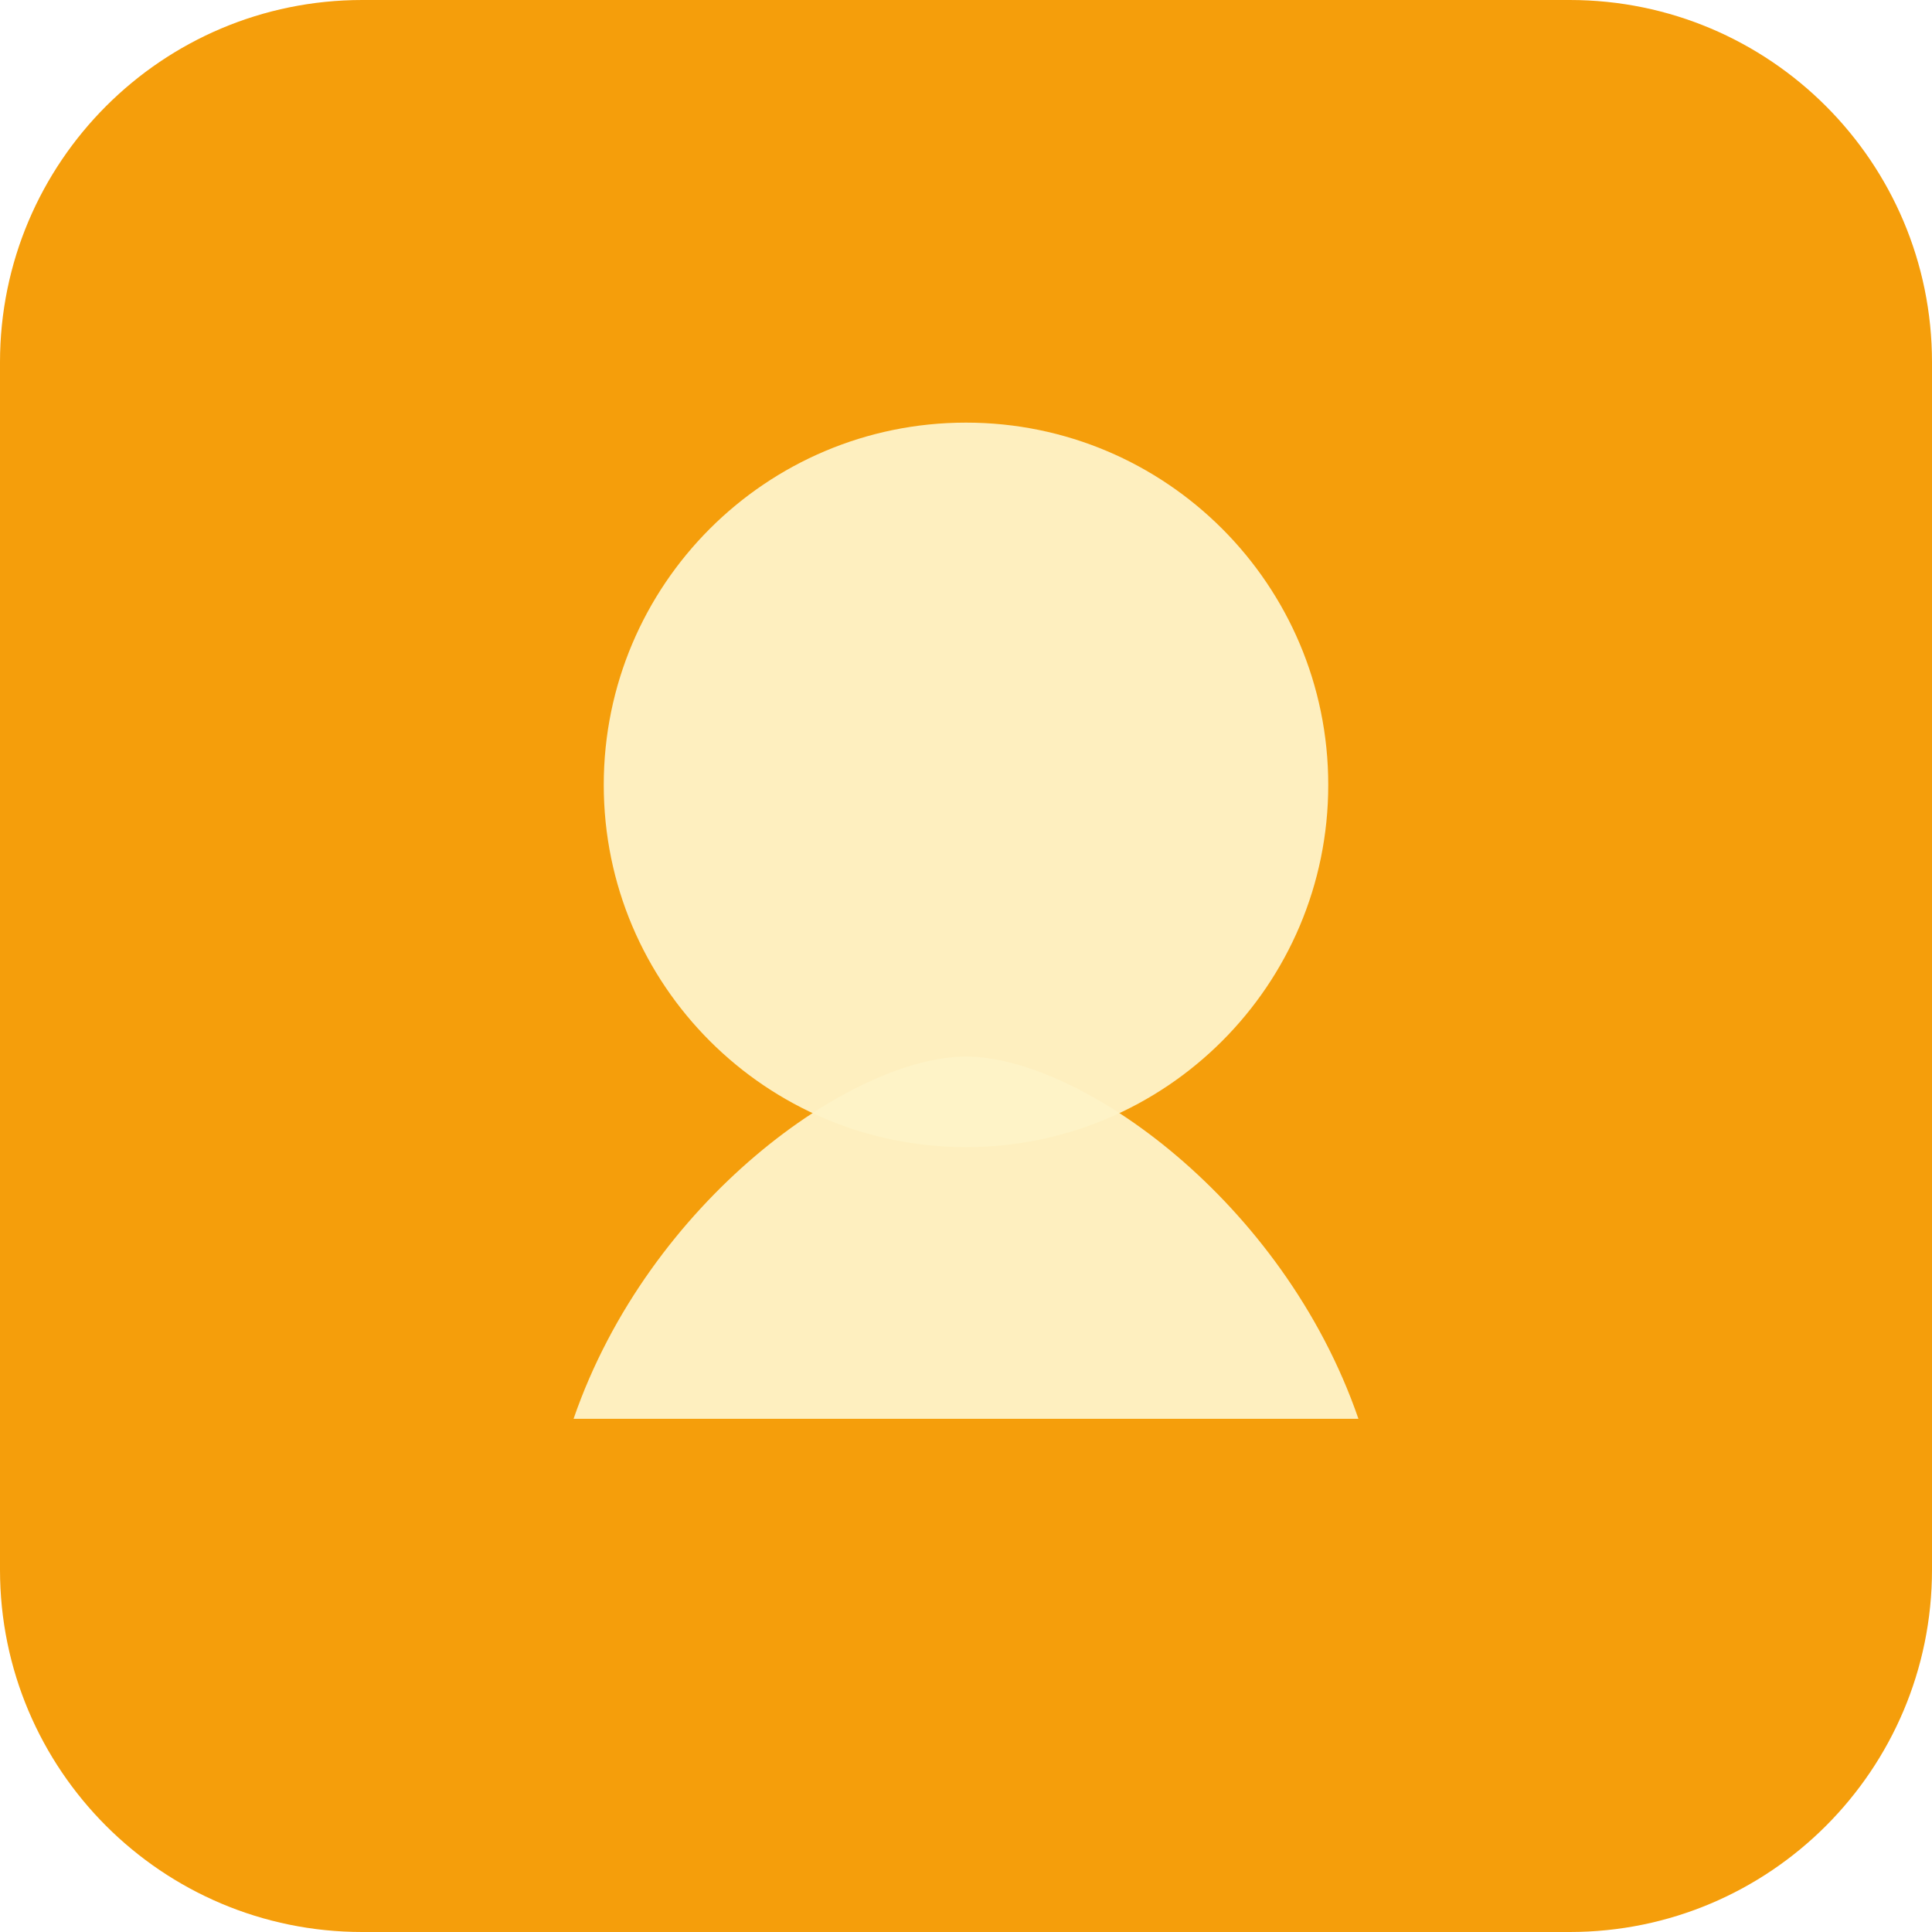
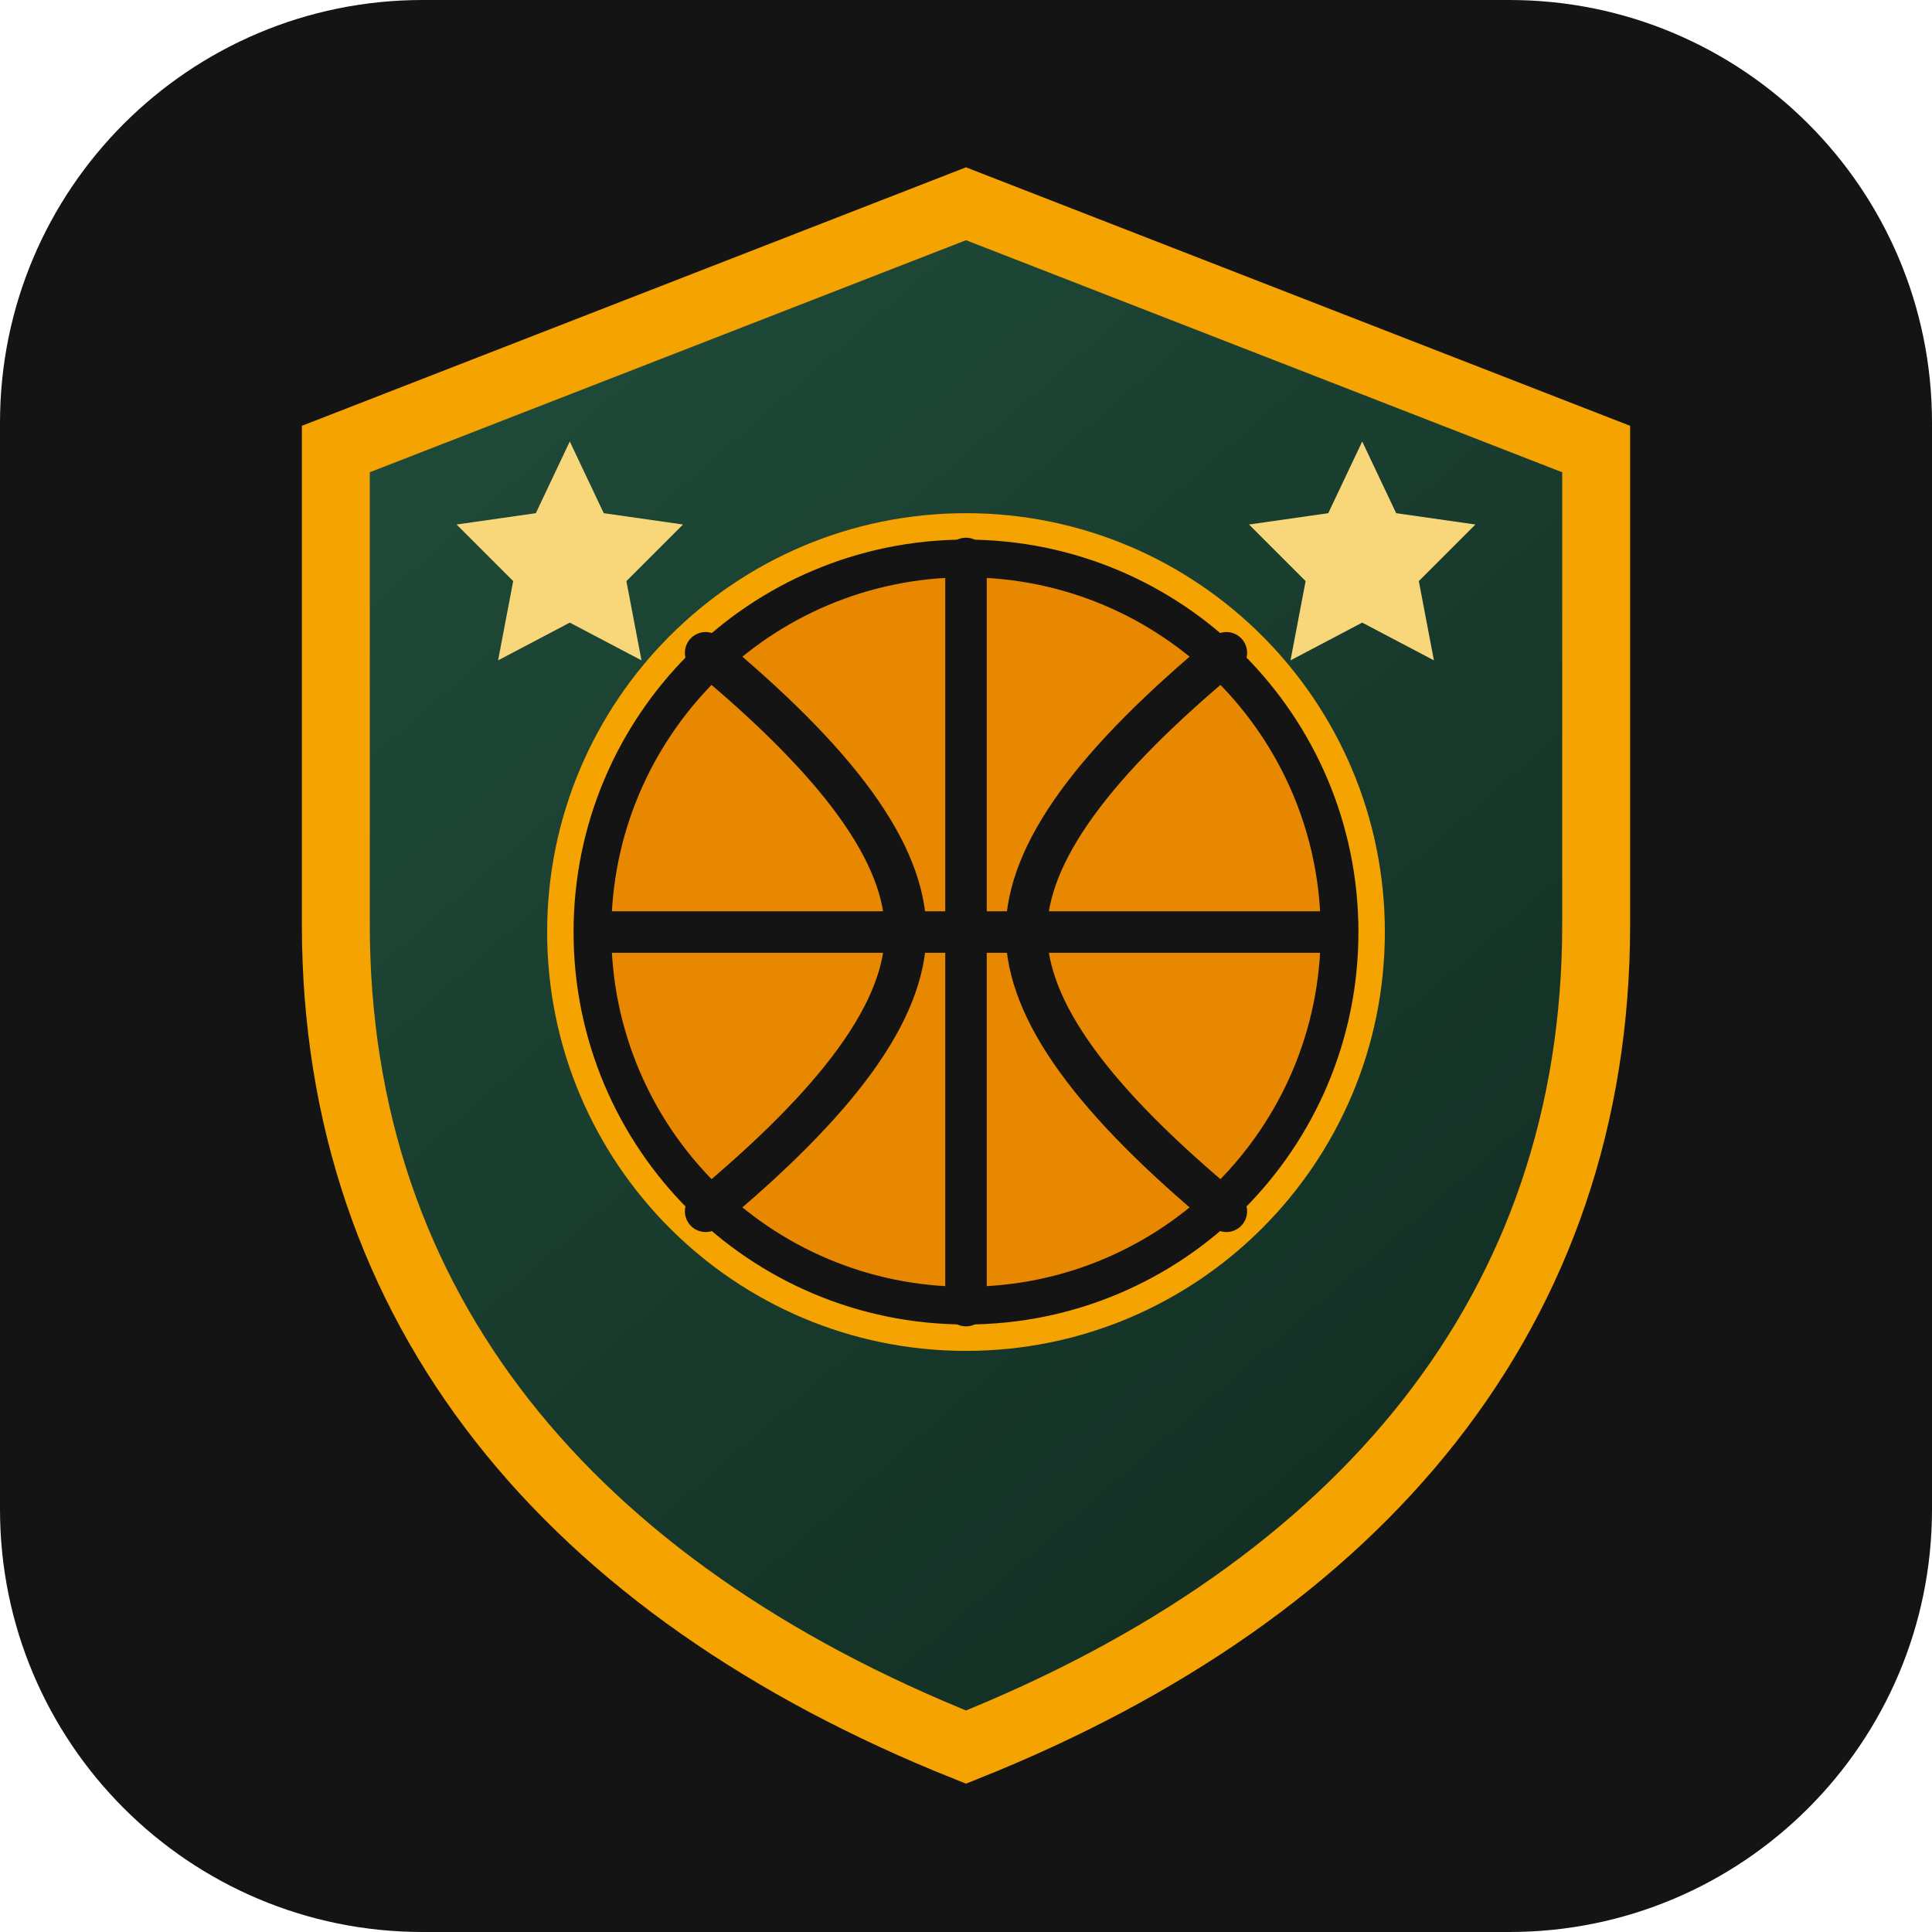
- <svg xmlns="http://www.w3.org/2000/svg" width="512" height="512" viewBox="0 0 512 512" role="img" aria-label="Team logo placeholder">
-   <rect width="512" height="512" rx="96" fill="#f59e0b" />
-   <circle cx="256" cy="208" r="96" fill="#fef3c7" opacity="0.95" />
-   <path d="M152 376c20-58 74-96 104-96s84 38 104 96" fill="#fef3c7" opacity="0.95" />
+ <svg xmlns="http://www.w3.org/2000/svg" width="512" height="512" viewBox="0 0 512 512" role="img" aria-label="Default team crest">
+   <defs>
+     <linearGradient id="team-bg" x1="70" y1="44" x2="440" y2="468" gradientUnits="userSpaceOnUse">
+       <stop stop-color="#214F3C" />
+       <stop offset="1" stop-color="#10281F" />
+     </linearGradient>
+   </defs>
+   <rect width="512" height="512" rx="112" fill="#141414" />
+   <path d="M256 54 423 119v126c0 102-62 176-167 218C151 421 89 347 89 245V119L256 54Z" fill="url(#team-bg)" stroke="#F4A300" stroke-width="18" />
+   <circle cx="256" cy="247" r="111" fill="#F4A300" />
+   <circle cx="256" cy="247" r="99" fill="#E78800" stroke="#141414" stroke-width="10" />
+   <path d="M158 247h196M256 148v198M187 173c35 29 53 53 53 74s-18 45-53 74M325 173c-35 29-53 53-53 74s18 45 53 74" fill="none" stroke="#141414" stroke-width="11" stroke-linecap="round" />
+   <path d="m151 117 9 19 21 3-15 15 4 21-19-10-19 10 4-21-15-15 21-3 9-19ZM361 117l9 19 21 3-15 15 4 21-19-10-19 10 4-21-15-15 21-3 9-19Z" fill="#F8D77A" />
</svg>
